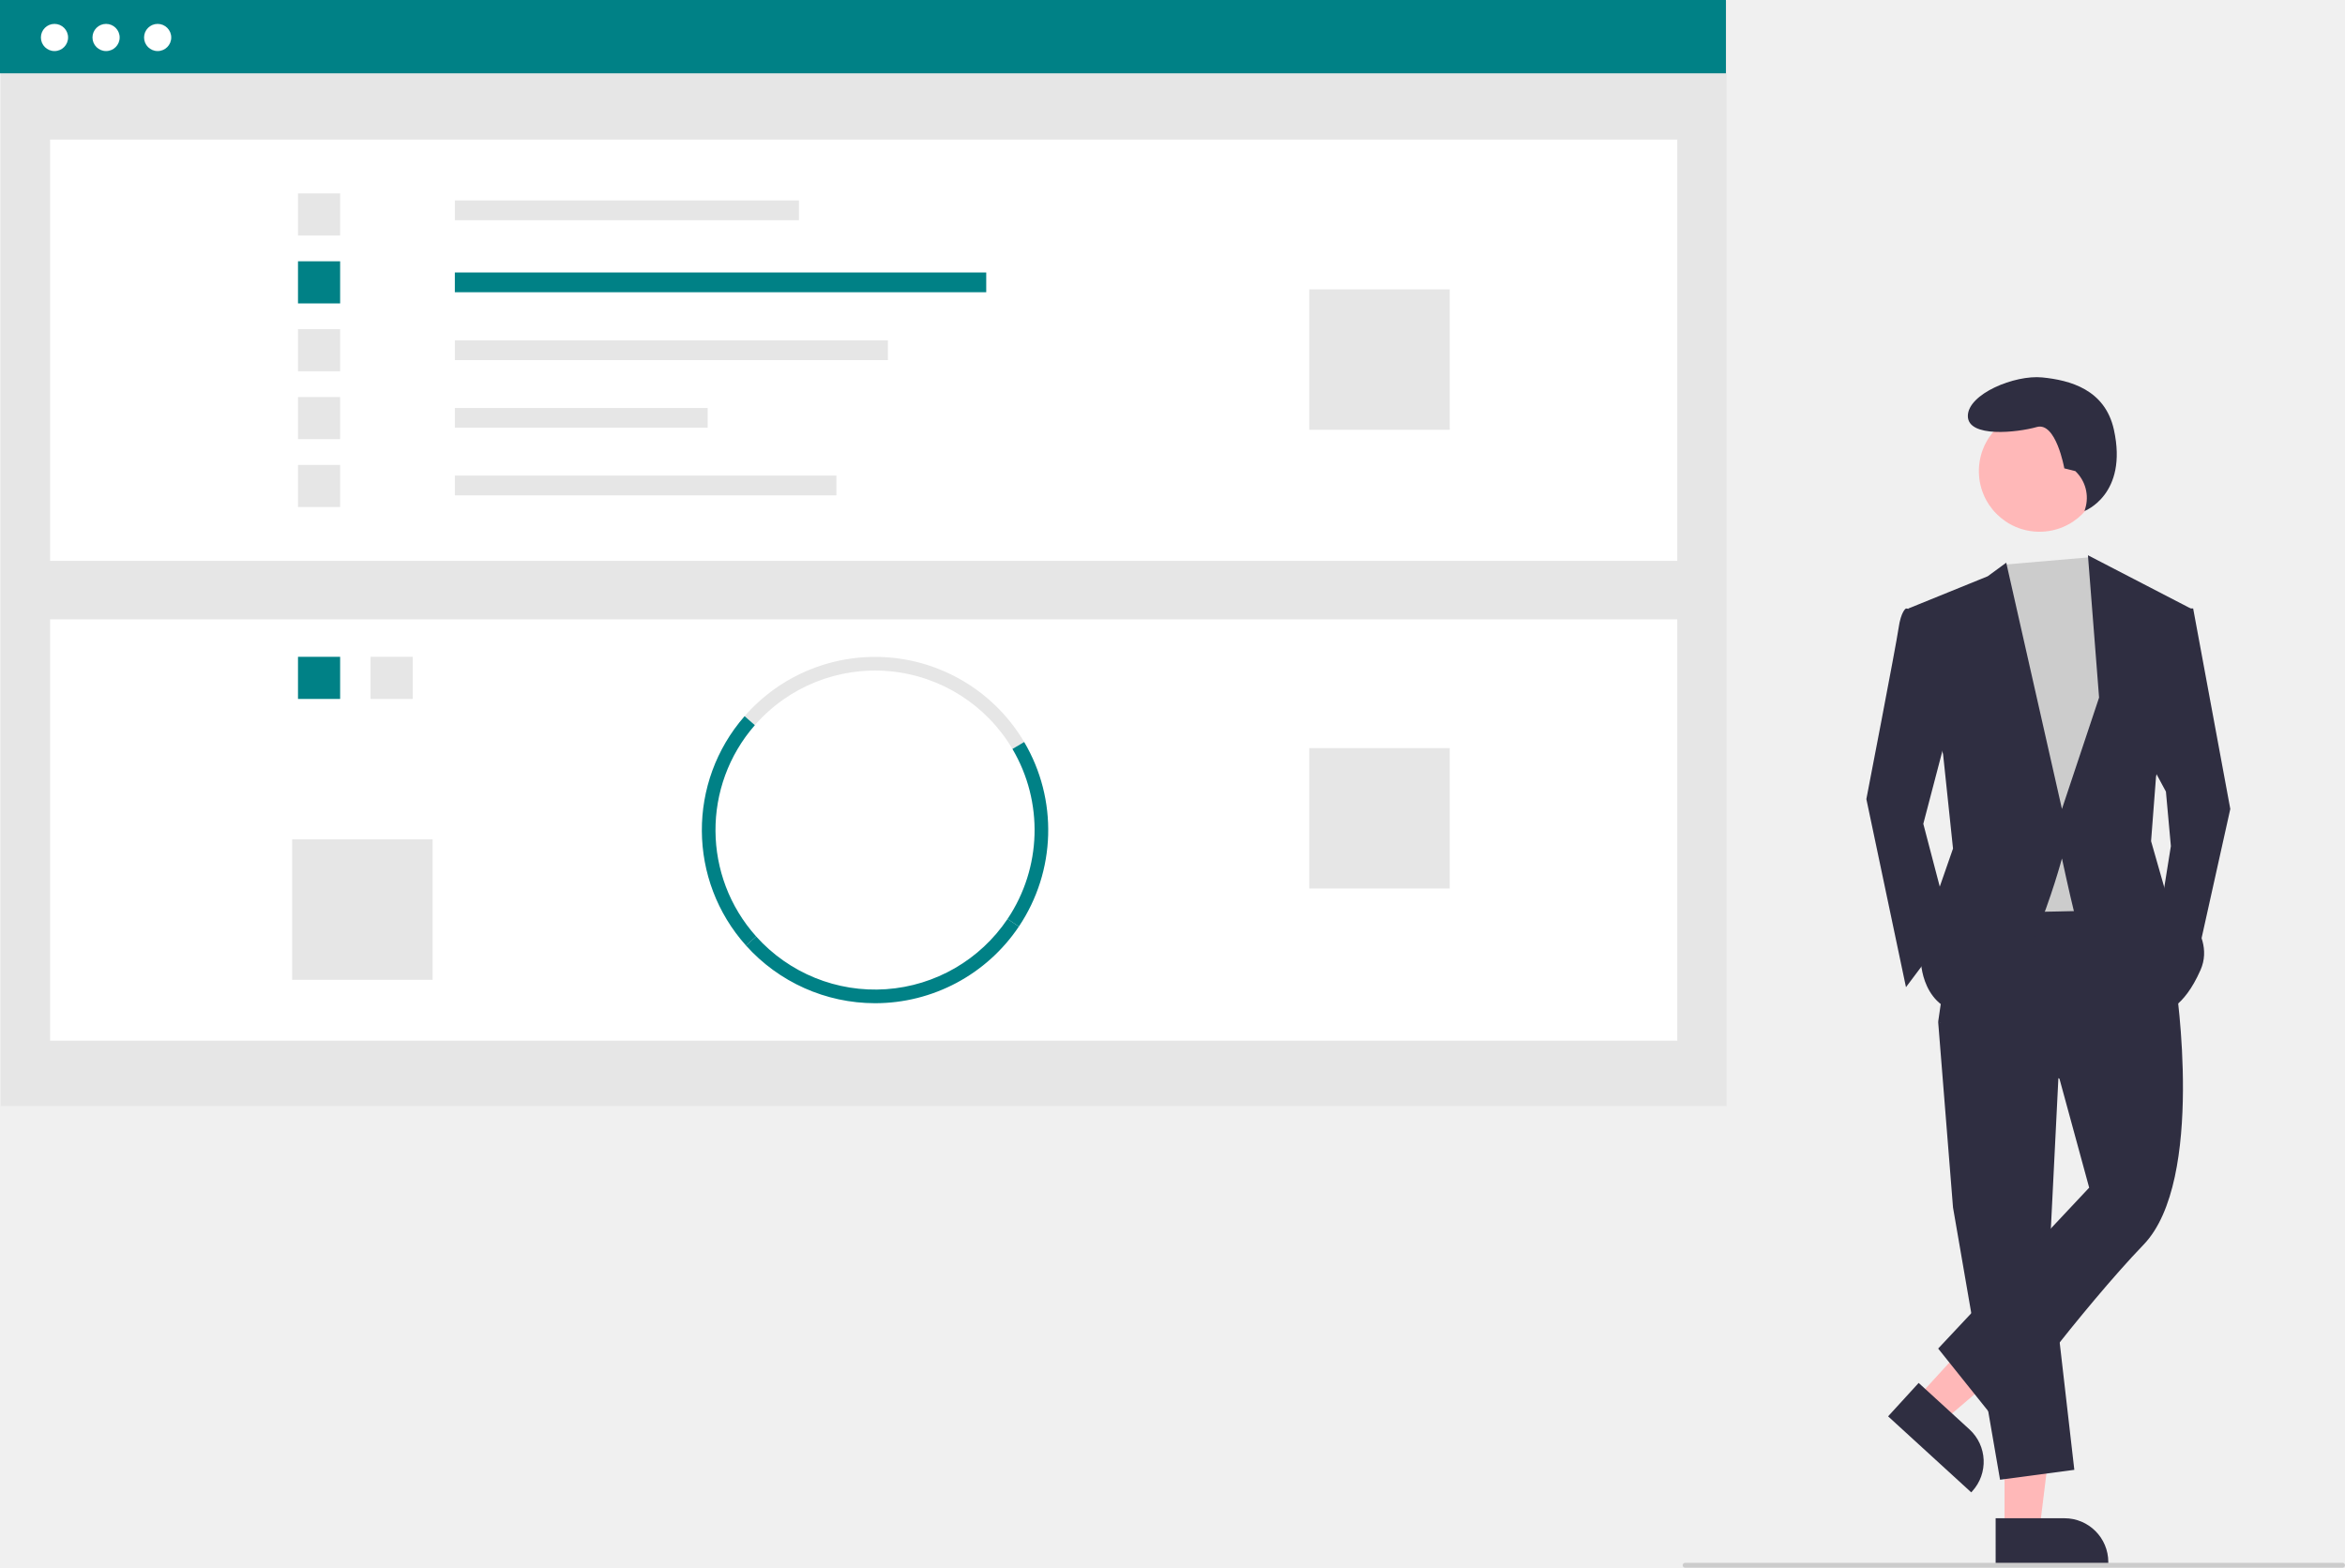
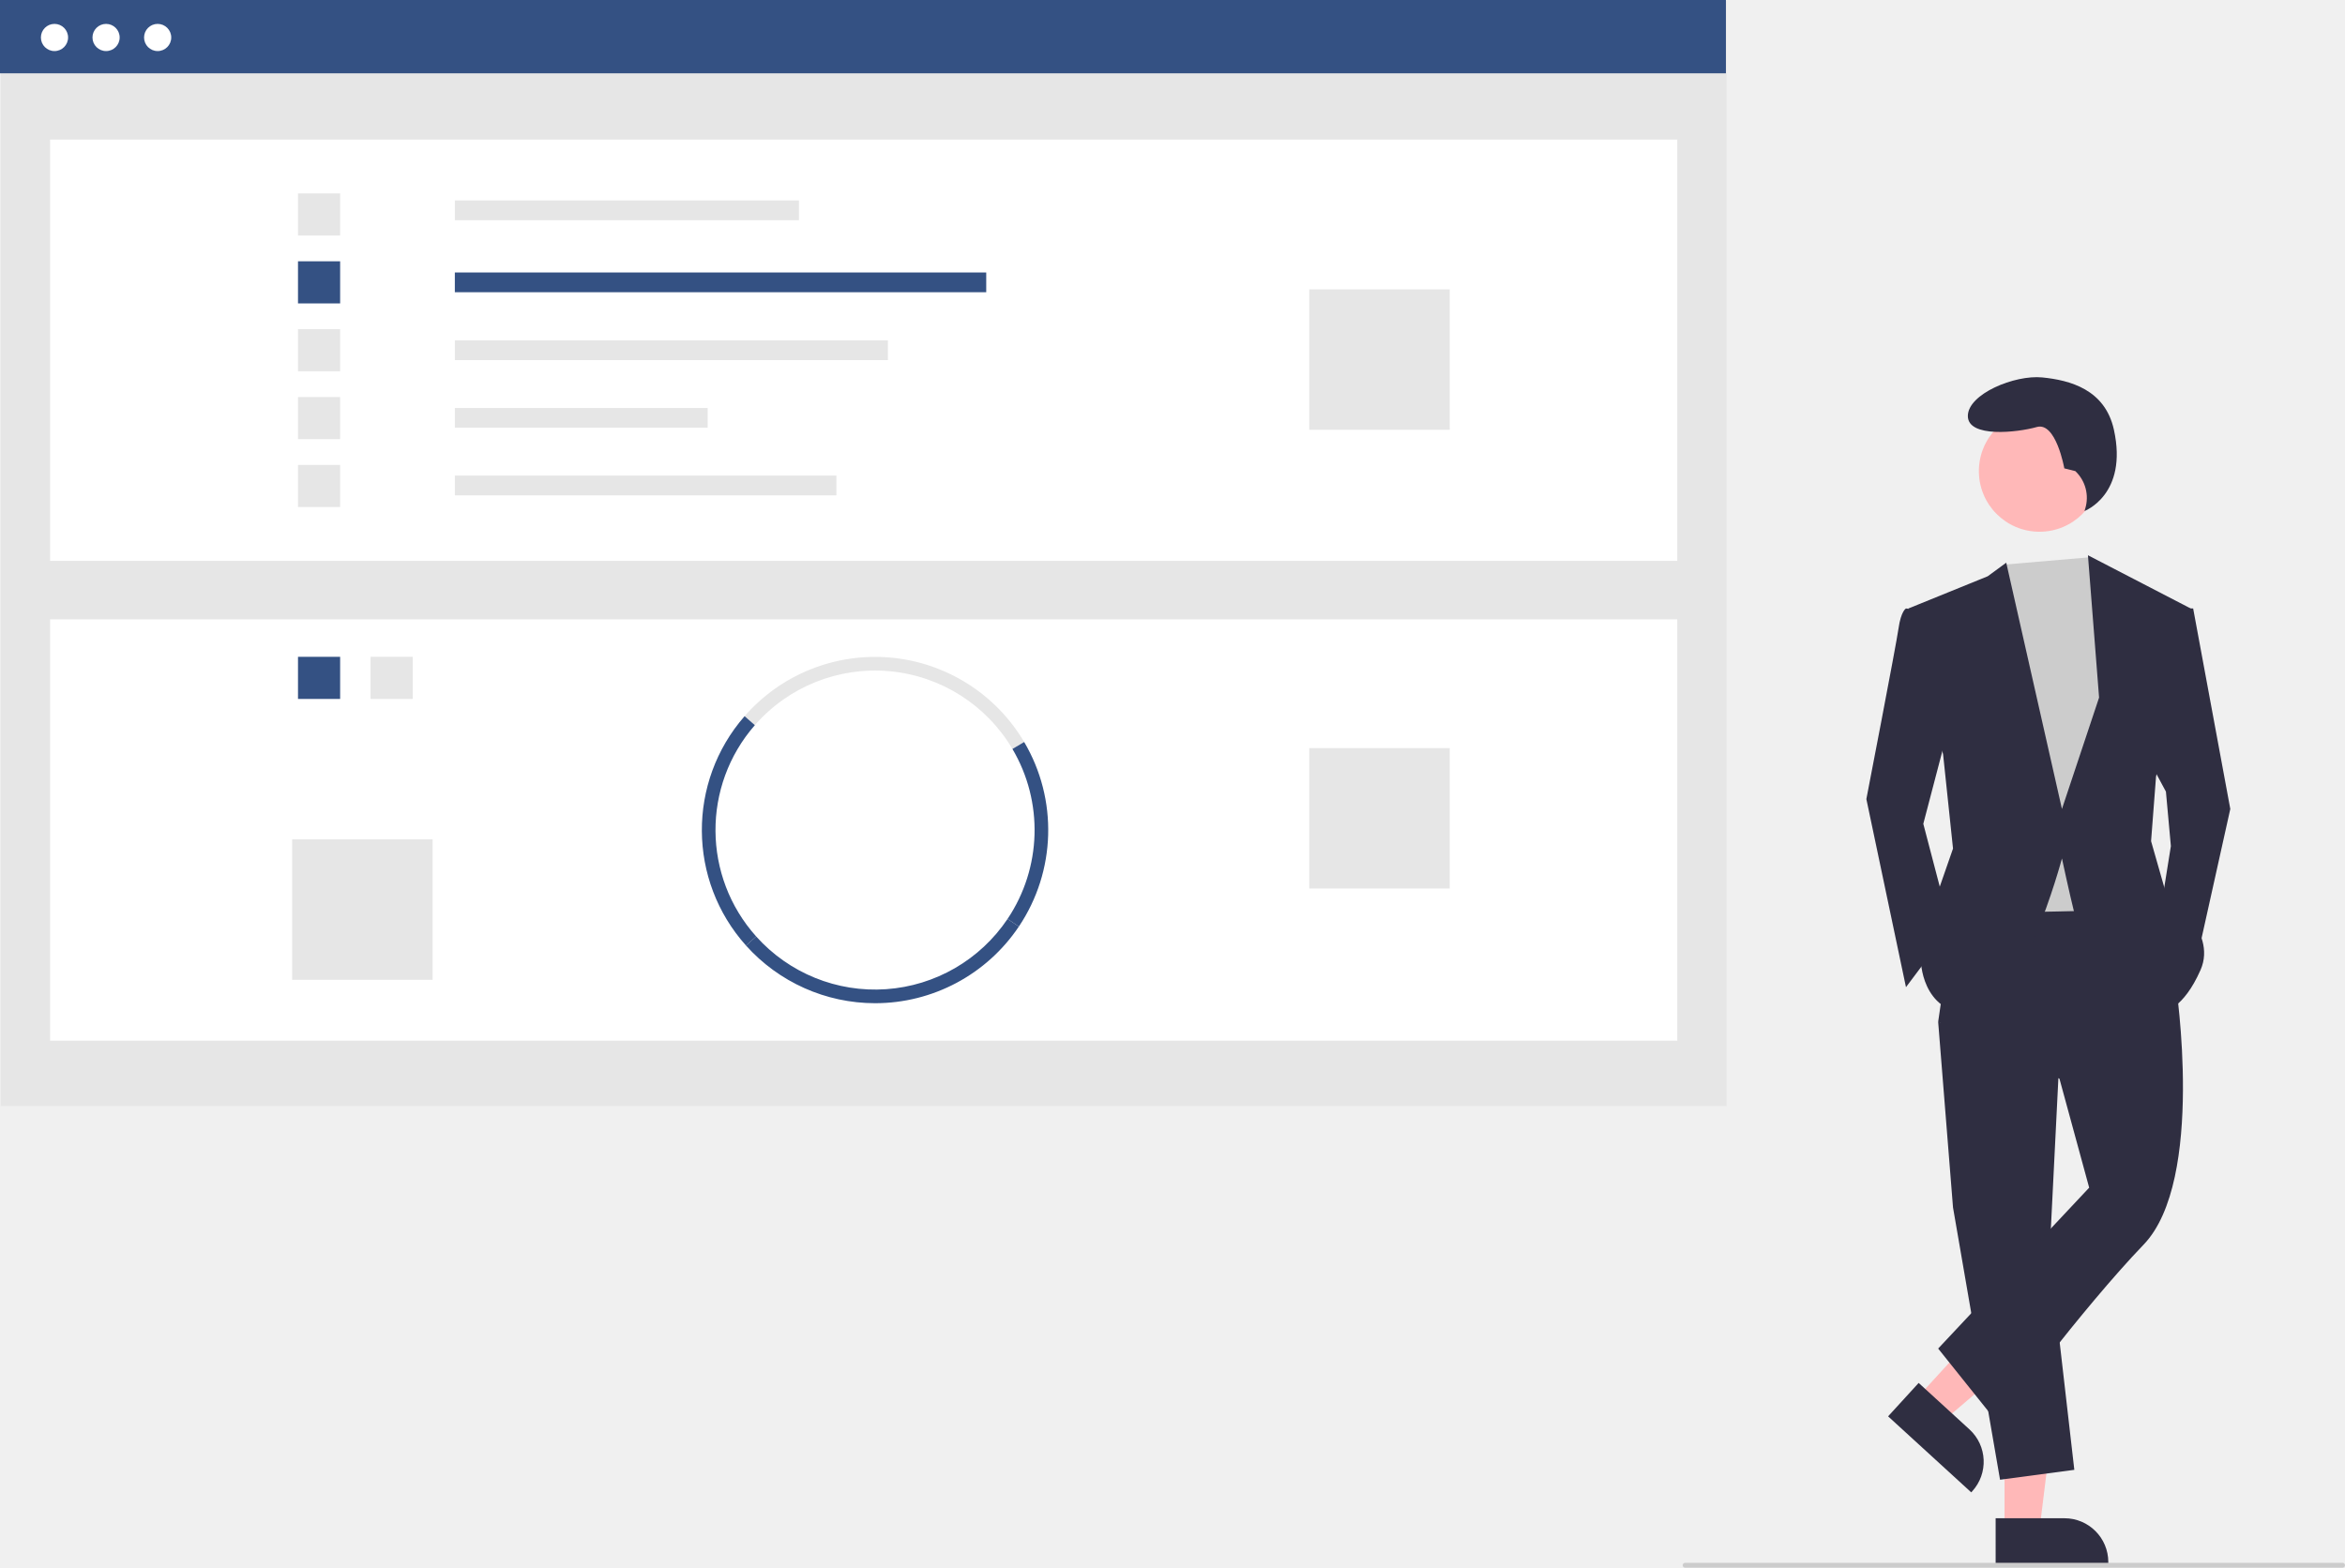
<svg xmlns="http://www.w3.org/2000/svg" id="bcfc90fc-1801-486c-9e09-9c6e0f993d66" data-name="Layer 1" width="955.953" height="639.224" viewBox="0 0 955.953 639.224">
  <rect x="0.3" y="0.399" width="703.576" height="450.601" fill="#e6e6e6" />
  <rect x="20.419" y="56.915" width="663.339" height="171.773" fill="#fff" />
  <rect x="185.418" y="81.727" width="140.281" height="8.053" fill="#e6e6e6" />
-   <rect x="185.418" y="111.101" width="216.625" height="8.053" fill="#008186" />
+   <rect x="185.418" y="111.101" width="216.625" height="8.053" fill="#345183" />
  <rect x="185.418" y="138.776" width="176.544" height="8.053" fill="#e6e6e6" />
  <rect x="185.418" y="166.346" width="103.064" height="8.053" fill="#e6e6e6" />
  <rect x="185.418" y="193.916" width="155.55" height="8.053" fill="#e6e6e6" />
  <rect x="121.481" y="78.864" width="17.177" height="17.177" fill="#e6e6e6" />
-   <rect x="121.481" y="106.539" width="17.177" height="17.177" fill="#008186" />
+   <rect x="121.481" y="106.539" width="17.177" height="17.177" fill="#345183" />
  <rect x="121.481" y="134.213" width="17.177" height="17.177" fill="#e6e6e6" />
  <rect x="121.481" y="161.888" width="17.177" height="17.177" fill="#e6e6e6" />
  <rect x="121.481" y="189.562" width="17.177" height="17.177" fill="#e6e6e6" />
  <rect x="533.736" y="117.99" width="57.258" height="57.258" fill="#e6e6e6" />
  <rect x="20.419" y="252.546" width="663.339" height="171.773" fill="#fff" />
  <rect x="151.064" y="267.812" width="17.177" height="17.177" fill="#e6e6e6" />
-   <rect x="121.481" y="267.812" width="17.177" height="17.177" fill="#008186" />
+   <rect x="121.481" y="267.812" width="17.177" height="17.177" fill="#345183" />
  <path d="M534.748,435.763a65.046,65.046,0,0,0-105.003-9.7l-4.186-3.658a70.594,70.594,0,0,1,113.973,10.526Z" transform="translate(-122.0237 -130.3879)" fill="#e6e6e6" />
-   <path d="M537.367,508.182l-4.613-3.102a65.078,65.078,0,0,0,1.994-69.316l4.784-2.832a70.637,70.637,0,0,1-2.164,75.25Z" transform="translate(-122.0237 -130.3879)" fill="#008186" />
-   <path d="M426.138,515.926a70.59,70.59,0,0,1-.579-93.521l4.186,3.658a65.031,65.031,0,0,0,.534,86.154Z" transform="translate(-122.0237 -130.3879)" fill="#008186" />
-   <path d="M478.738,539.44a70.709,70.709,0,0,1-52.6-23.514l4.141-3.709a65.043,65.043,0,0,0,102.476-7.138l4.613,3.102A70.554,70.554,0,0,1,478.738,539.44Z" transform="translate(-122.0237 -130.3879)" fill="#008186" />
+   <path d="M537.367,508.182l-4.613-3.102a65.078,65.078,0,0,0,1.994-69.316l4.784-2.832a70.637,70.637,0,0,1-2.164,75.25Z" transform="translate(-122.0237 -130.3879)" fill="#345183" />
+   <path d="M426.138,515.926a70.59,70.59,0,0,1-.579-93.521l4.186,3.658a65.031,65.031,0,0,0,.534,86.154Z" transform="translate(-122.0237 -130.3879)" fill="#345183" />
+   <path d="M478.738,539.44a70.709,70.709,0,0,1-52.6-23.514l4.141-3.709a65.043,65.043,0,0,0,102.476-7.138l4.613,3.102A70.554,70.554,0,0,1,478.738,539.44Z" transform="translate(-122.0237 -130.3879)" fill="#345183" />
  <rect x="533.736" y="305.032" width="57.258" height="57.258" fill="#e6e6e6" />
  <rect x="119.095" y="342.249" width="57.258" height="57.258" fill="#e6e6e6" />
-   <rect width="703.576" height="29.89" fill="#008186" />
+   <rect width="703.576" height="29.89" fill="#345183" />
  <circle cx="22.212" cy="15.282" r="5.54" fill="#fff" />
  <circle cx="43.241" cy="15.282" r="5.54" fill="#fff" />
  <circle cx="64.269" cy="15.282" r="5.54" fill="#fff" />
  <polygon points="817.168 623.704 831.411 623.704 838.188 568.764 817.165 568.765 817.168 623.704" fill="#ffb8b8" />
  <path d="M935.558,749.442l28.051-.001h.001a17.877,17.877,0,0,1,17.876,17.876v.581l-45.927.002Z" transform="translate(-122.0237 -130.3879)" fill="#2f2e41" />
  <polygon points="781.694 569.766 792.205 579.379 834.284 543.411 818.771 529.224 781.694 569.766" fill="#ffb8b8" />
  <path d="M904.175,694.27,924.875,713.201l.001.001a17.877,17.877,0,0,1,1.127,25.255l-.392.429L891.719,707.891Z" transform="translate(-122.0237 -130.3879)" fill="#2f2e41" />
  <polygon points="839.555 430.772 835.518 511.511 845.611 599.316 815.333 603.353 796.158 492.336 790.102 416.642 839.555 430.772" fill="#2f2e41" />
  <path d="M1009.013,531.892s12.111,79.73-13.12,105.971-59.545,72.666-59.545,72.666L912.126,680.25l61.564-65.601-12.111-44.407-49.453-23.213,8.074-55.508,72.666-1.009Z" transform="translate(-122.0237 -130.3879)" fill="#2f2e41" />
  <circle cx="831.415" cy="192.095" r="24.717" fill="#ffb8b8" />
  <polygon points="851.917 227.224 855.703 232.96 865.796 261.219 857.722 371.226 810.287 372.236 804.232 246.08 816.917 230.224 851.917 227.224" fill="#ccc" />
  <path d="M907.08,379.496l-8.074-1.009s-2.018,1.009-3.028,8.074-13.12,69.638-13.12,69.638l16.148,76.703,18.166-24.222L906.071,466.291l11.102-42.388Z" transform="translate(-122.0237 -130.3879)" fill="#2f2e41" />
  <polygon points="887.999 248.099 894.054 248.099 909.193 329.847 895.064 393.43 880.934 370.217 884.971 344.986 882.953 322.783 875.888 309.662 887.999 248.099" fill="#2f2e41" />
  <path d="M968.045,322.482l-4.494-1.124s-3.371-19.1-11.235-16.853-28.088,4.494-28.088-4.494,19.1-16.853,30.335-15.729,25.584,4.851,29.212,21.347c5.815,26.444-11.997,33.123-11.997,33.123l.296-.963a14.996,14.996,0,0,0-4.029-15.308Z" transform="translate(-122.0237 -130.3879)" fill="#2f2e41" />
  <path d="M900.015,378.486l32.296-13.12,7.569-5.551,22.708,100.42,15.139-45.416-4.542-58.032,41.884,21.699-14.129,68.629-2.018,26.24,6.055,21.194s21.194,15.139,14.129,31.287-15.139,17.157-15.139,17.157-34.314-32.296-36.333-40.37-5.046-22.203-5.046-22.203-17.157,64.592-37.342,63.582-20.185-22.203-20.185-22.203l5.046-22.203,8.074-23.213-4.037-38.351Z" transform="translate(-122.0237 -130.3879)" fill="#2f2e41" />
  <path d="M1076.976,769.612h-268a1,1,0,0,1,0-2h268a1,1,0,0,1,0,2Z" transform="translate(-122.0237 -130.3879)" fill="#ccc" />
</svg>
